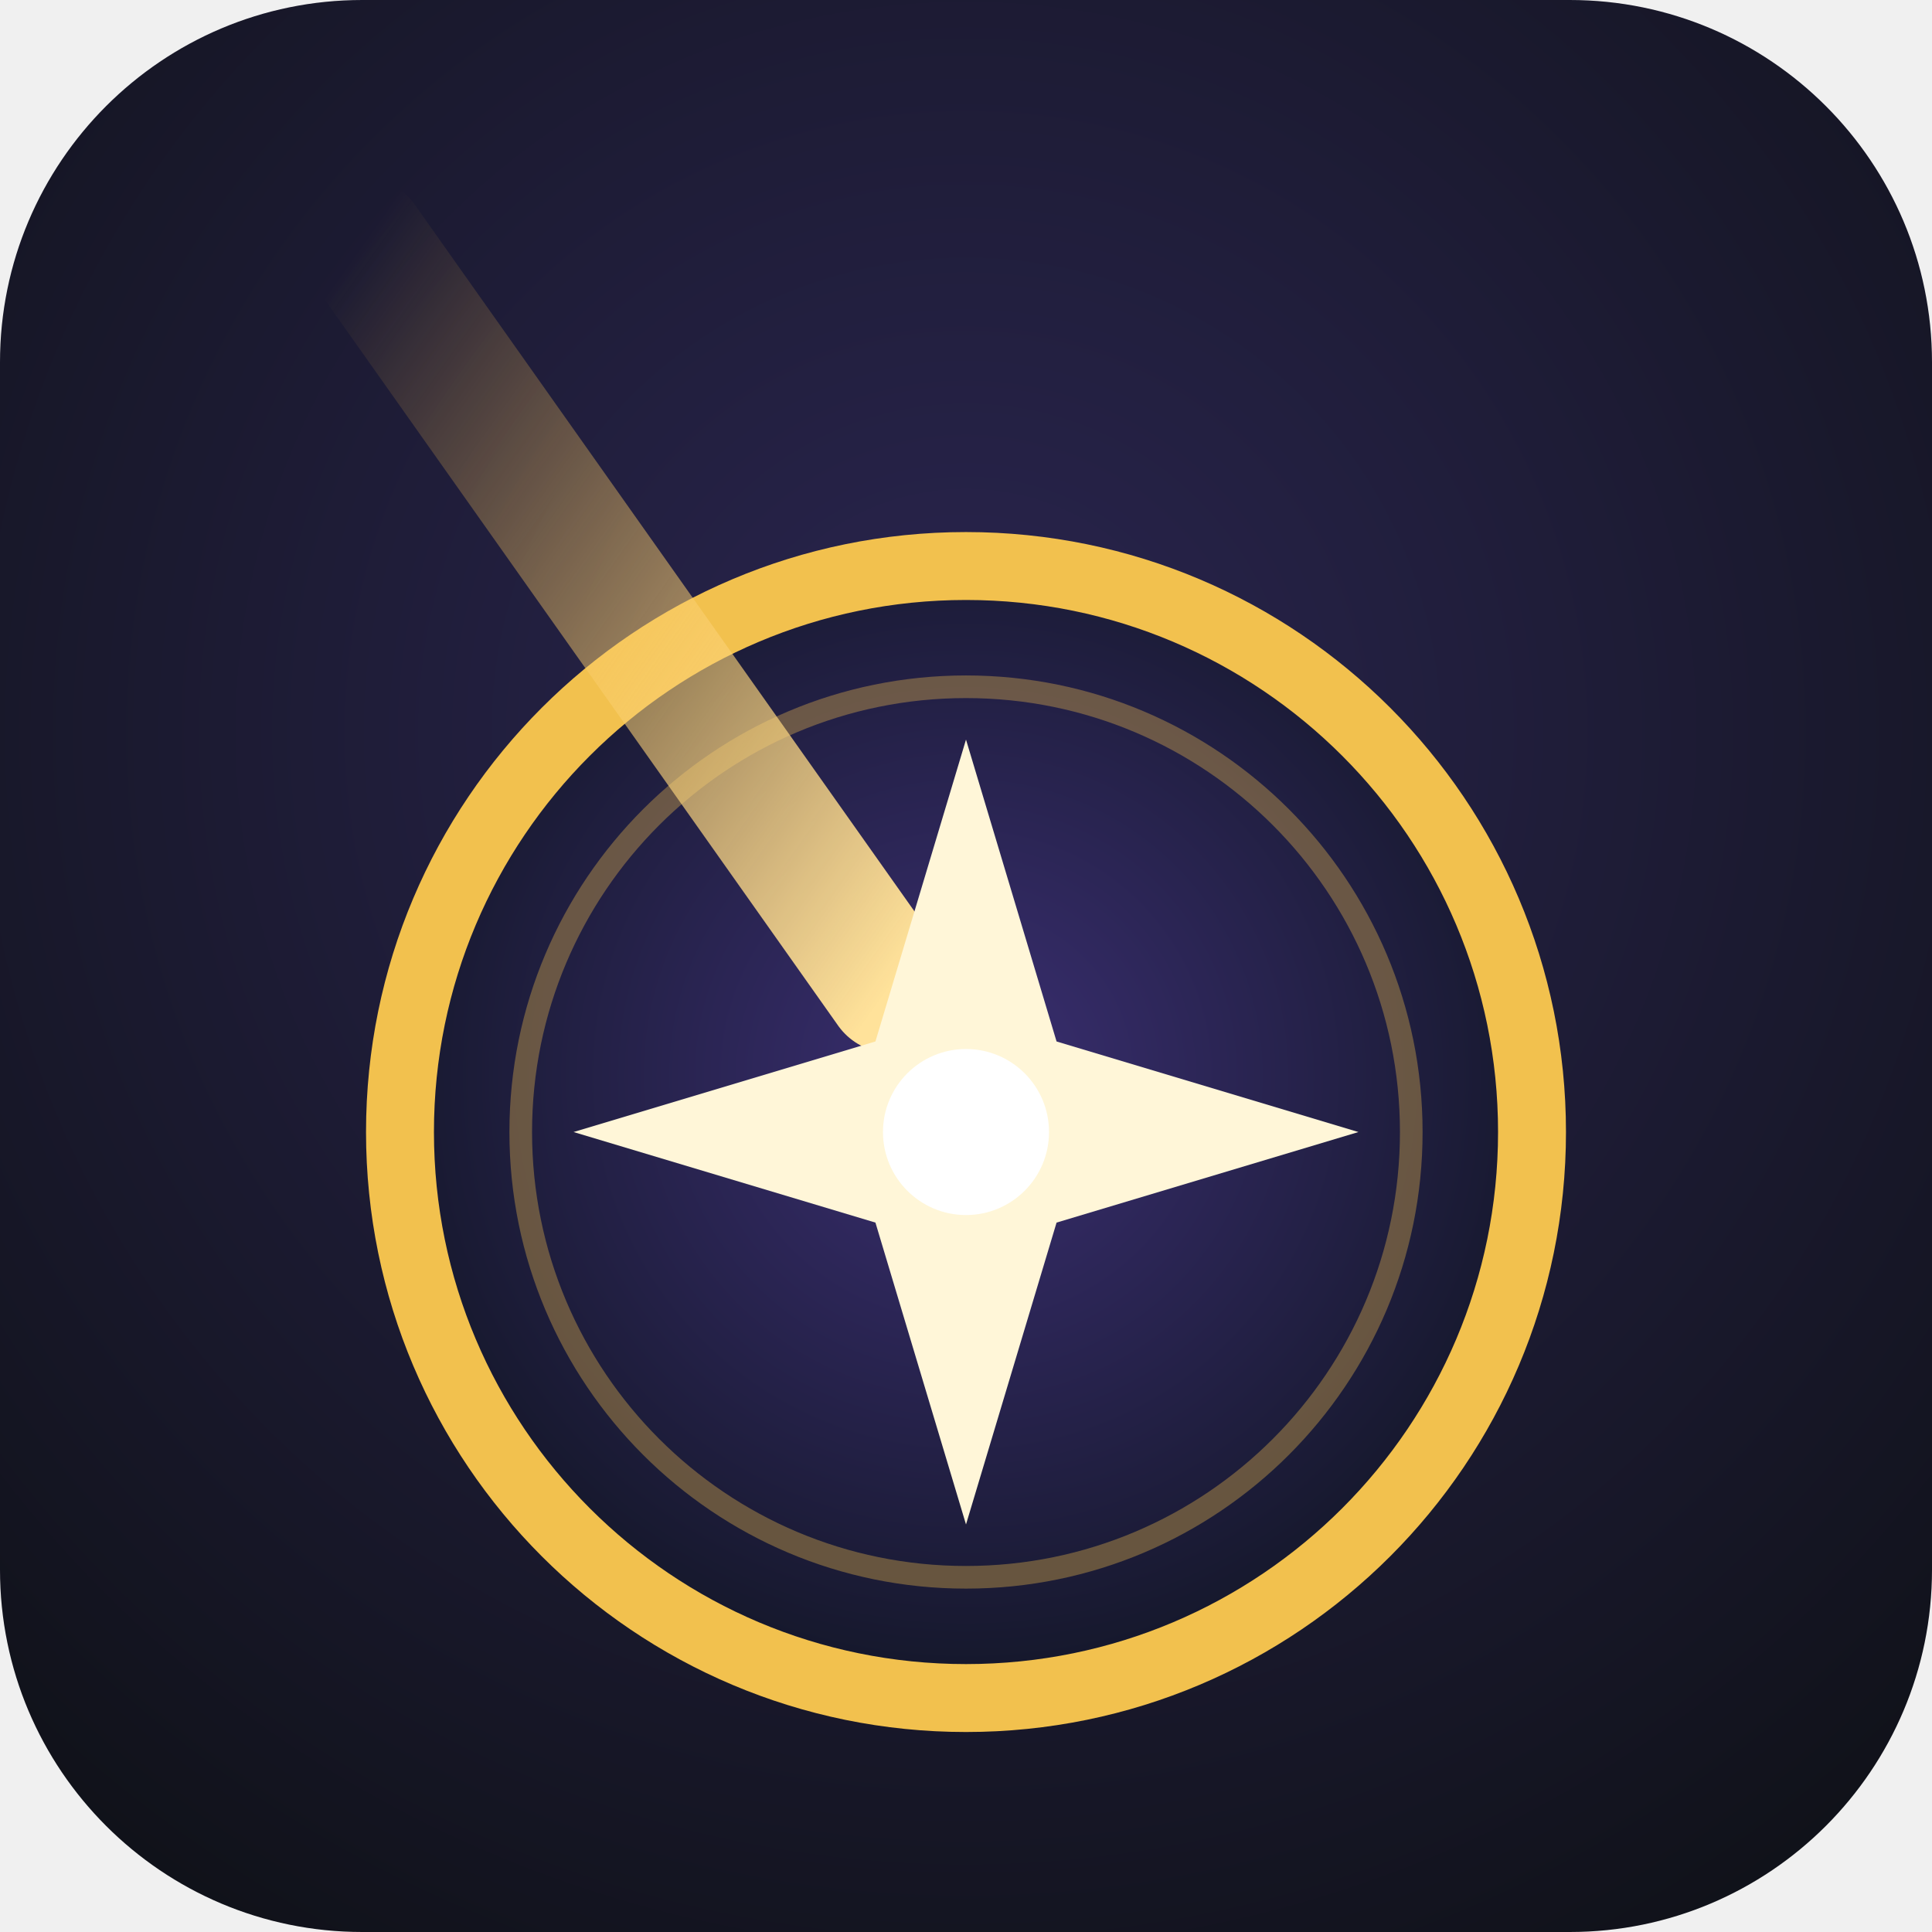
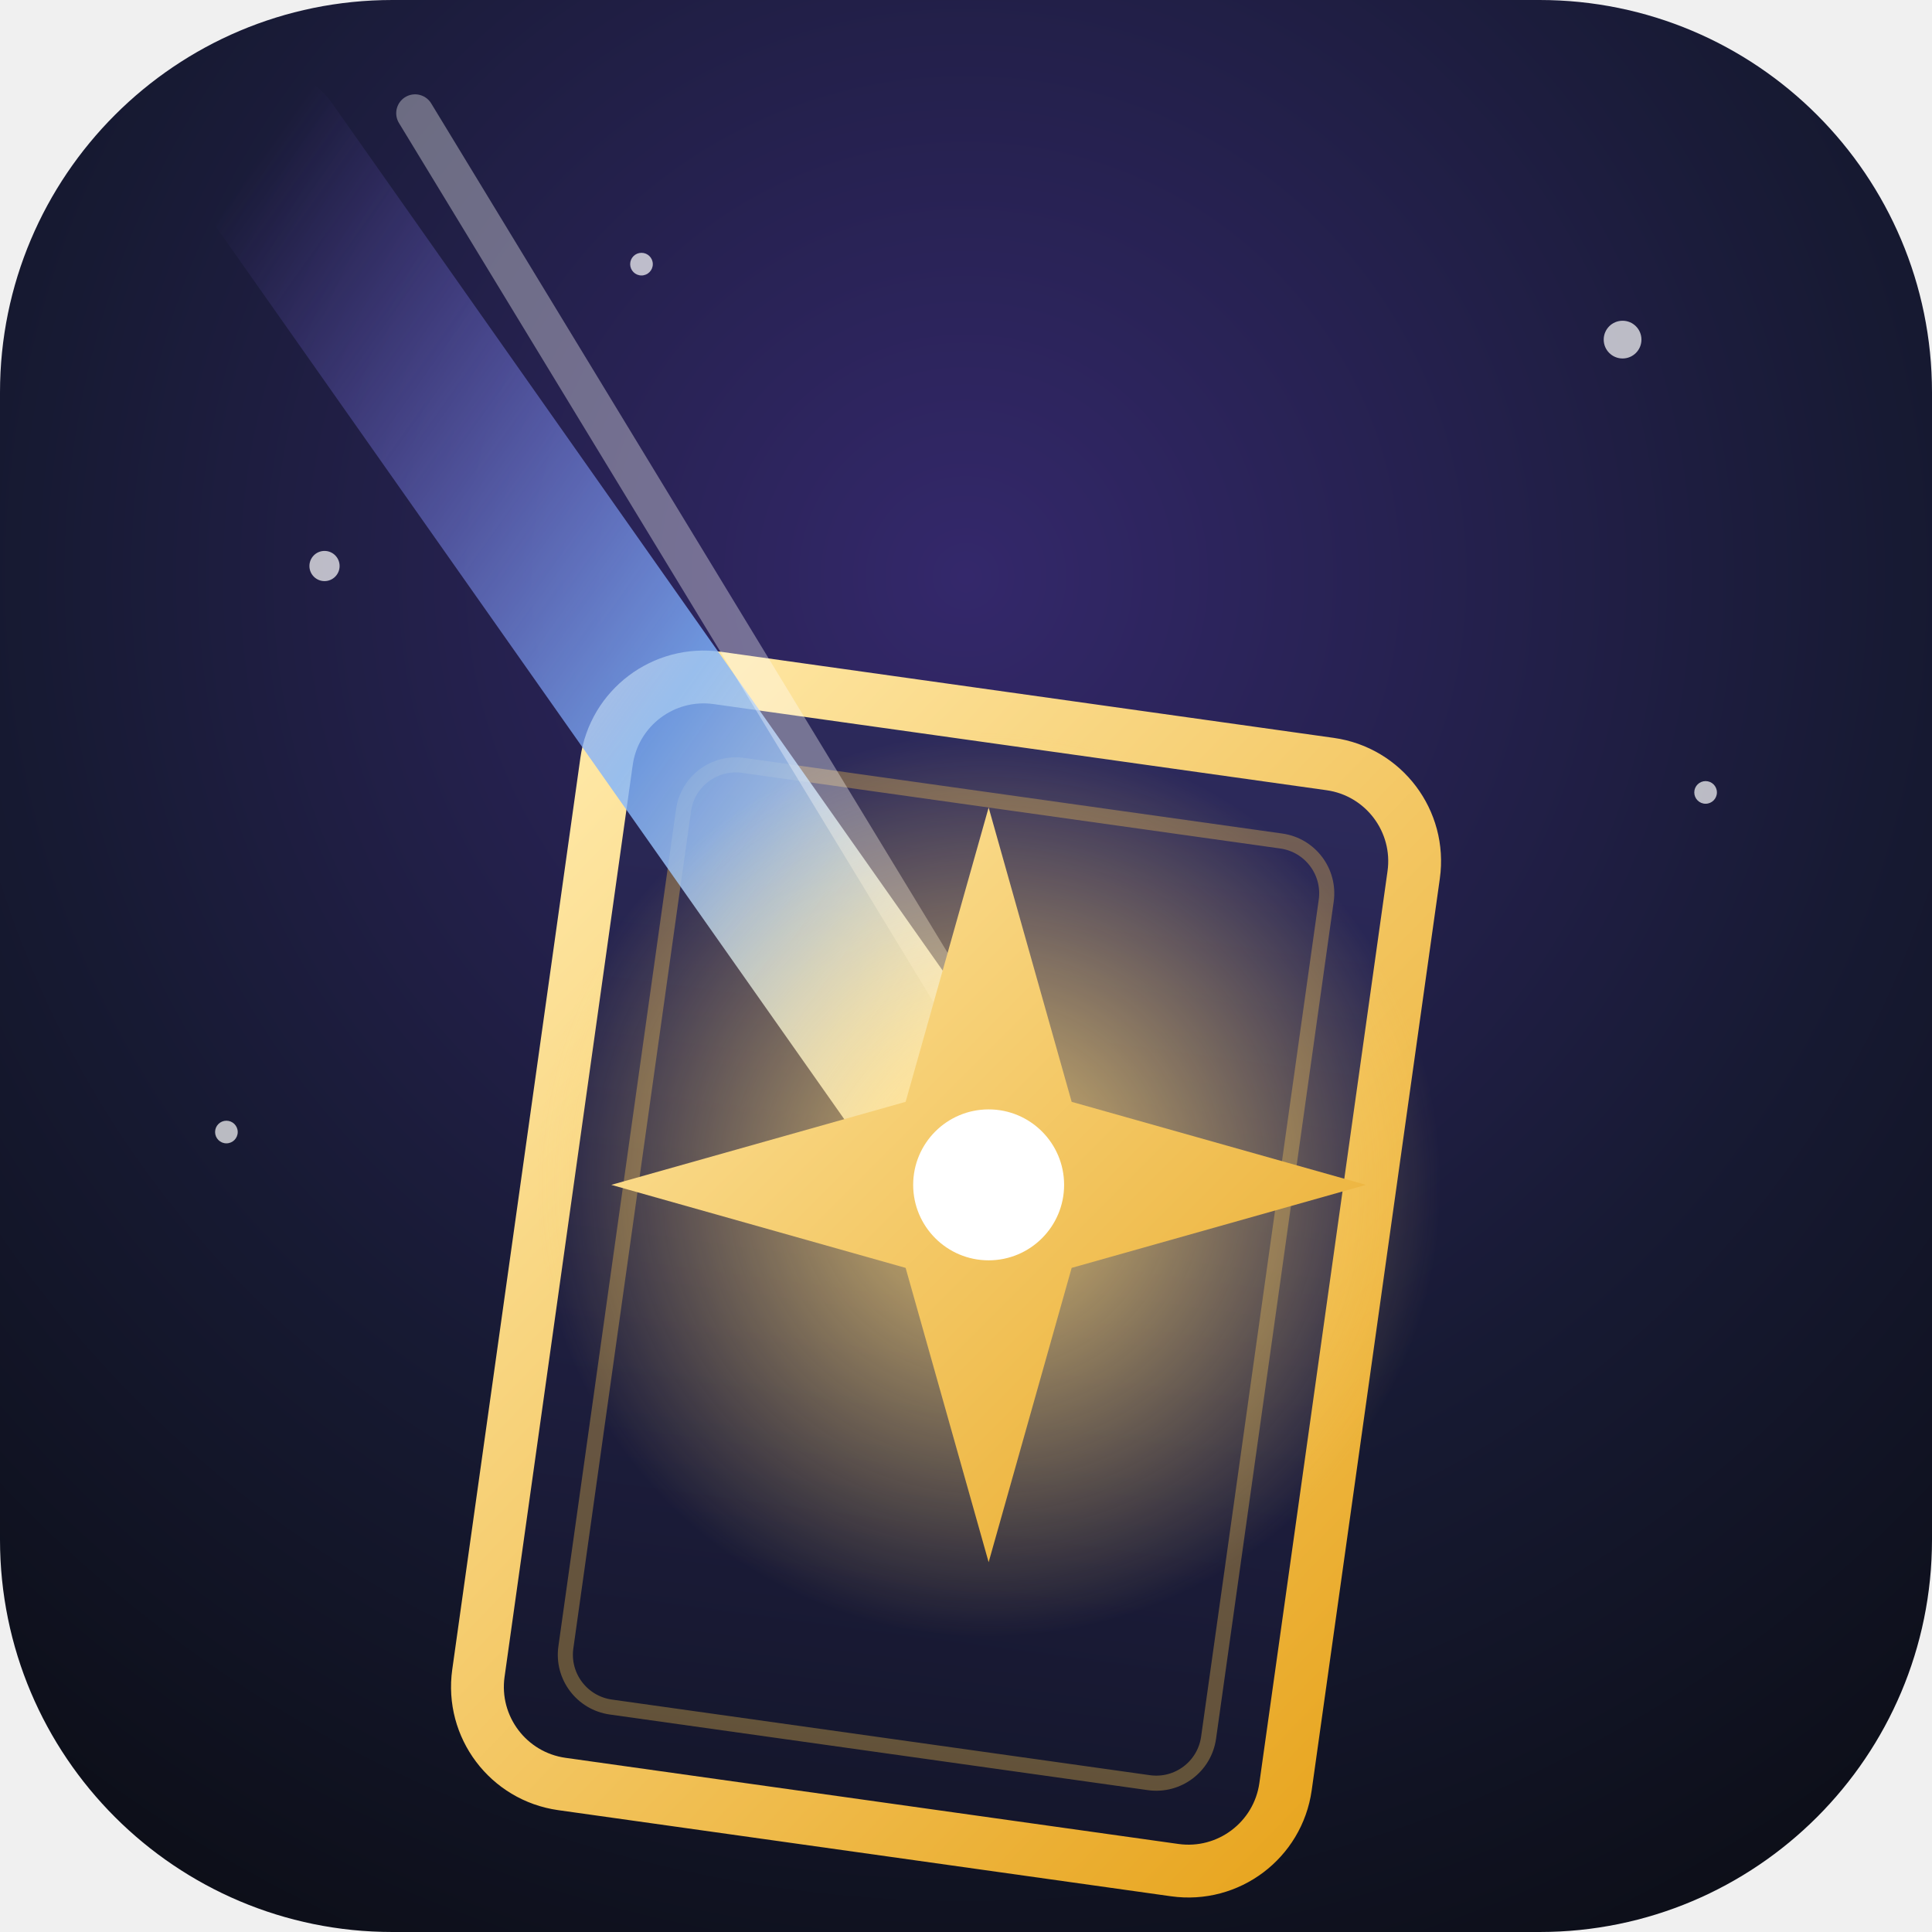
<svg xmlns="http://www.w3.org/2000/svg" viewBox="0 0 512 512">
  <defs>
-     <radialGradient id="bg" cx="50%" cy="38%" r="75%">
-       <stop offset="0" stop-color="#2a2550" />
-       <stop offset="1" stop-color="#0f1117" />
+     <radialGradient id="bg" cx="50%" cy="30%" r="80%">
+       <stop offset="0" stop-color="#34286b" />
+       <stop offset="0.6" stop-color="#171a33" />
+       <stop offset="1" stop-color="#0c0e17" />
    </radialGradient>
-     <radialGradient id="orb" cx="50%" cy="45%" r="55%">
-       <stop offset="0" stop-color="#3b2f73" />
-       <stop offset="1" stop-color="#141729" />
+     <linearGradient id="gold" x1="0" y1="0" x2="1" y2="1">
+       <stop offset="0" stop-color="#ffe9a8" />
+       <stop offset="1" stop-color="#e8a621" />
+     </linearGradient>
+     <linearGradient id="card" x1="0" y1="0" x2="0" y2="1">
+       <stop offset="0" stop-color="#2d2a5c" />
+       <stop offset="1" stop-color="#14162b" />
+     </linearGradient>
+     <linearGradient id="tail" x1="0" y1="0" x2="1" y2="1">
+       <stop offset="0" stop-color="#8e6bff" stop-opacity="0" />
+       <stop offset="0.6" stop-color="#7fb4ff" stop-opacity="0.8" />
+       <stop offset="1" stop-color="#fff6d8" />
+     </linearGradient>
+     <radialGradient id="glow" cx="50%" cy="50%" r="50%">
+       <stop offset="0" stop-color="#ffd978" stop-opacity="0.85" />
+       <stop offset="1" stop-color="#ffd978" stop-opacity="0" />
    </radialGradient>
-     <linearGradient id="tail" x1="0" y1="0" x2="1" y2="1">
-       <stop offset="0" stop-color="#f5b83d" stop-opacity="0" />
-       <stop offset="1" stop-color="#ffe29a" />
-     </linearGradient>
  </defs>
-   <rect width="512" height="512" rx="96" fill="url(#bg)" />
-   <circle cx="256" cy="300" r="150" fill="url(#orb)" stroke="#f2c14e" stroke-width="18" />
-   <circle cx="256" cy="300" r="118" fill="none" stroke="#f2c14e" stroke-opacity="0.35" stroke-width="6" />
-   <path d="M96 64 L236 262" stroke="url(#tail)" stroke-width="34" stroke-linecap="round" />
-   <path d="M256 196 L280 276 L360 300 L280 324 L256 404 L232 324 L152 300 L232 276 Z" fill="#fff6d8" />
-   <circle cx="256" cy="300" r="22" fill="#ffffff" />
+   <rect width="512" height="512" rx="104" fill="url(#bg)" />
+   <g fill="#fff" opacity="0.7">
+     <circle cx="86" cy="150" r="4" />
+     <circle cx="430" cy="90" r="5" />
+     <circle cx="452" cy="210" r="3" />
+     <circle cx="60" cy="300" r="3" />
+     <circle cx="170" cy="70" r="3" />
+   </g>
+   <g transform="rotate(8 256 300)">
+     <rect x="148" y="190" width="216" height="296" rx="26" fill="url(#card)" stroke="url(#gold)" stroke-width="14" />
+     <rect x="170" y="212" width="172" height="252" rx="14" fill="none" stroke="#f2c14e" stroke-opacity="0.35" stroke-width="4" />
+   </g>
+   <path d="M70 40 L246 290" stroke="url(#tail)" stroke-width="44" stroke-linecap="round" />
+   <path d="M110 30 L262 280" stroke="#fff" stroke-opacity="0.35" stroke-width="10" stroke-linecap="round" />
+   <circle cx="262" cy="314" r="120" fill="url(#glow)" />
+   <path d="M262 214 L284 292 L362 314 L284 336 L262 414 L240 336 L162 314 L240 292 Z" fill="url(#gold)" />
+   <circle cx="262" cy="314" r="20" fill="#fff" />
</svg>
